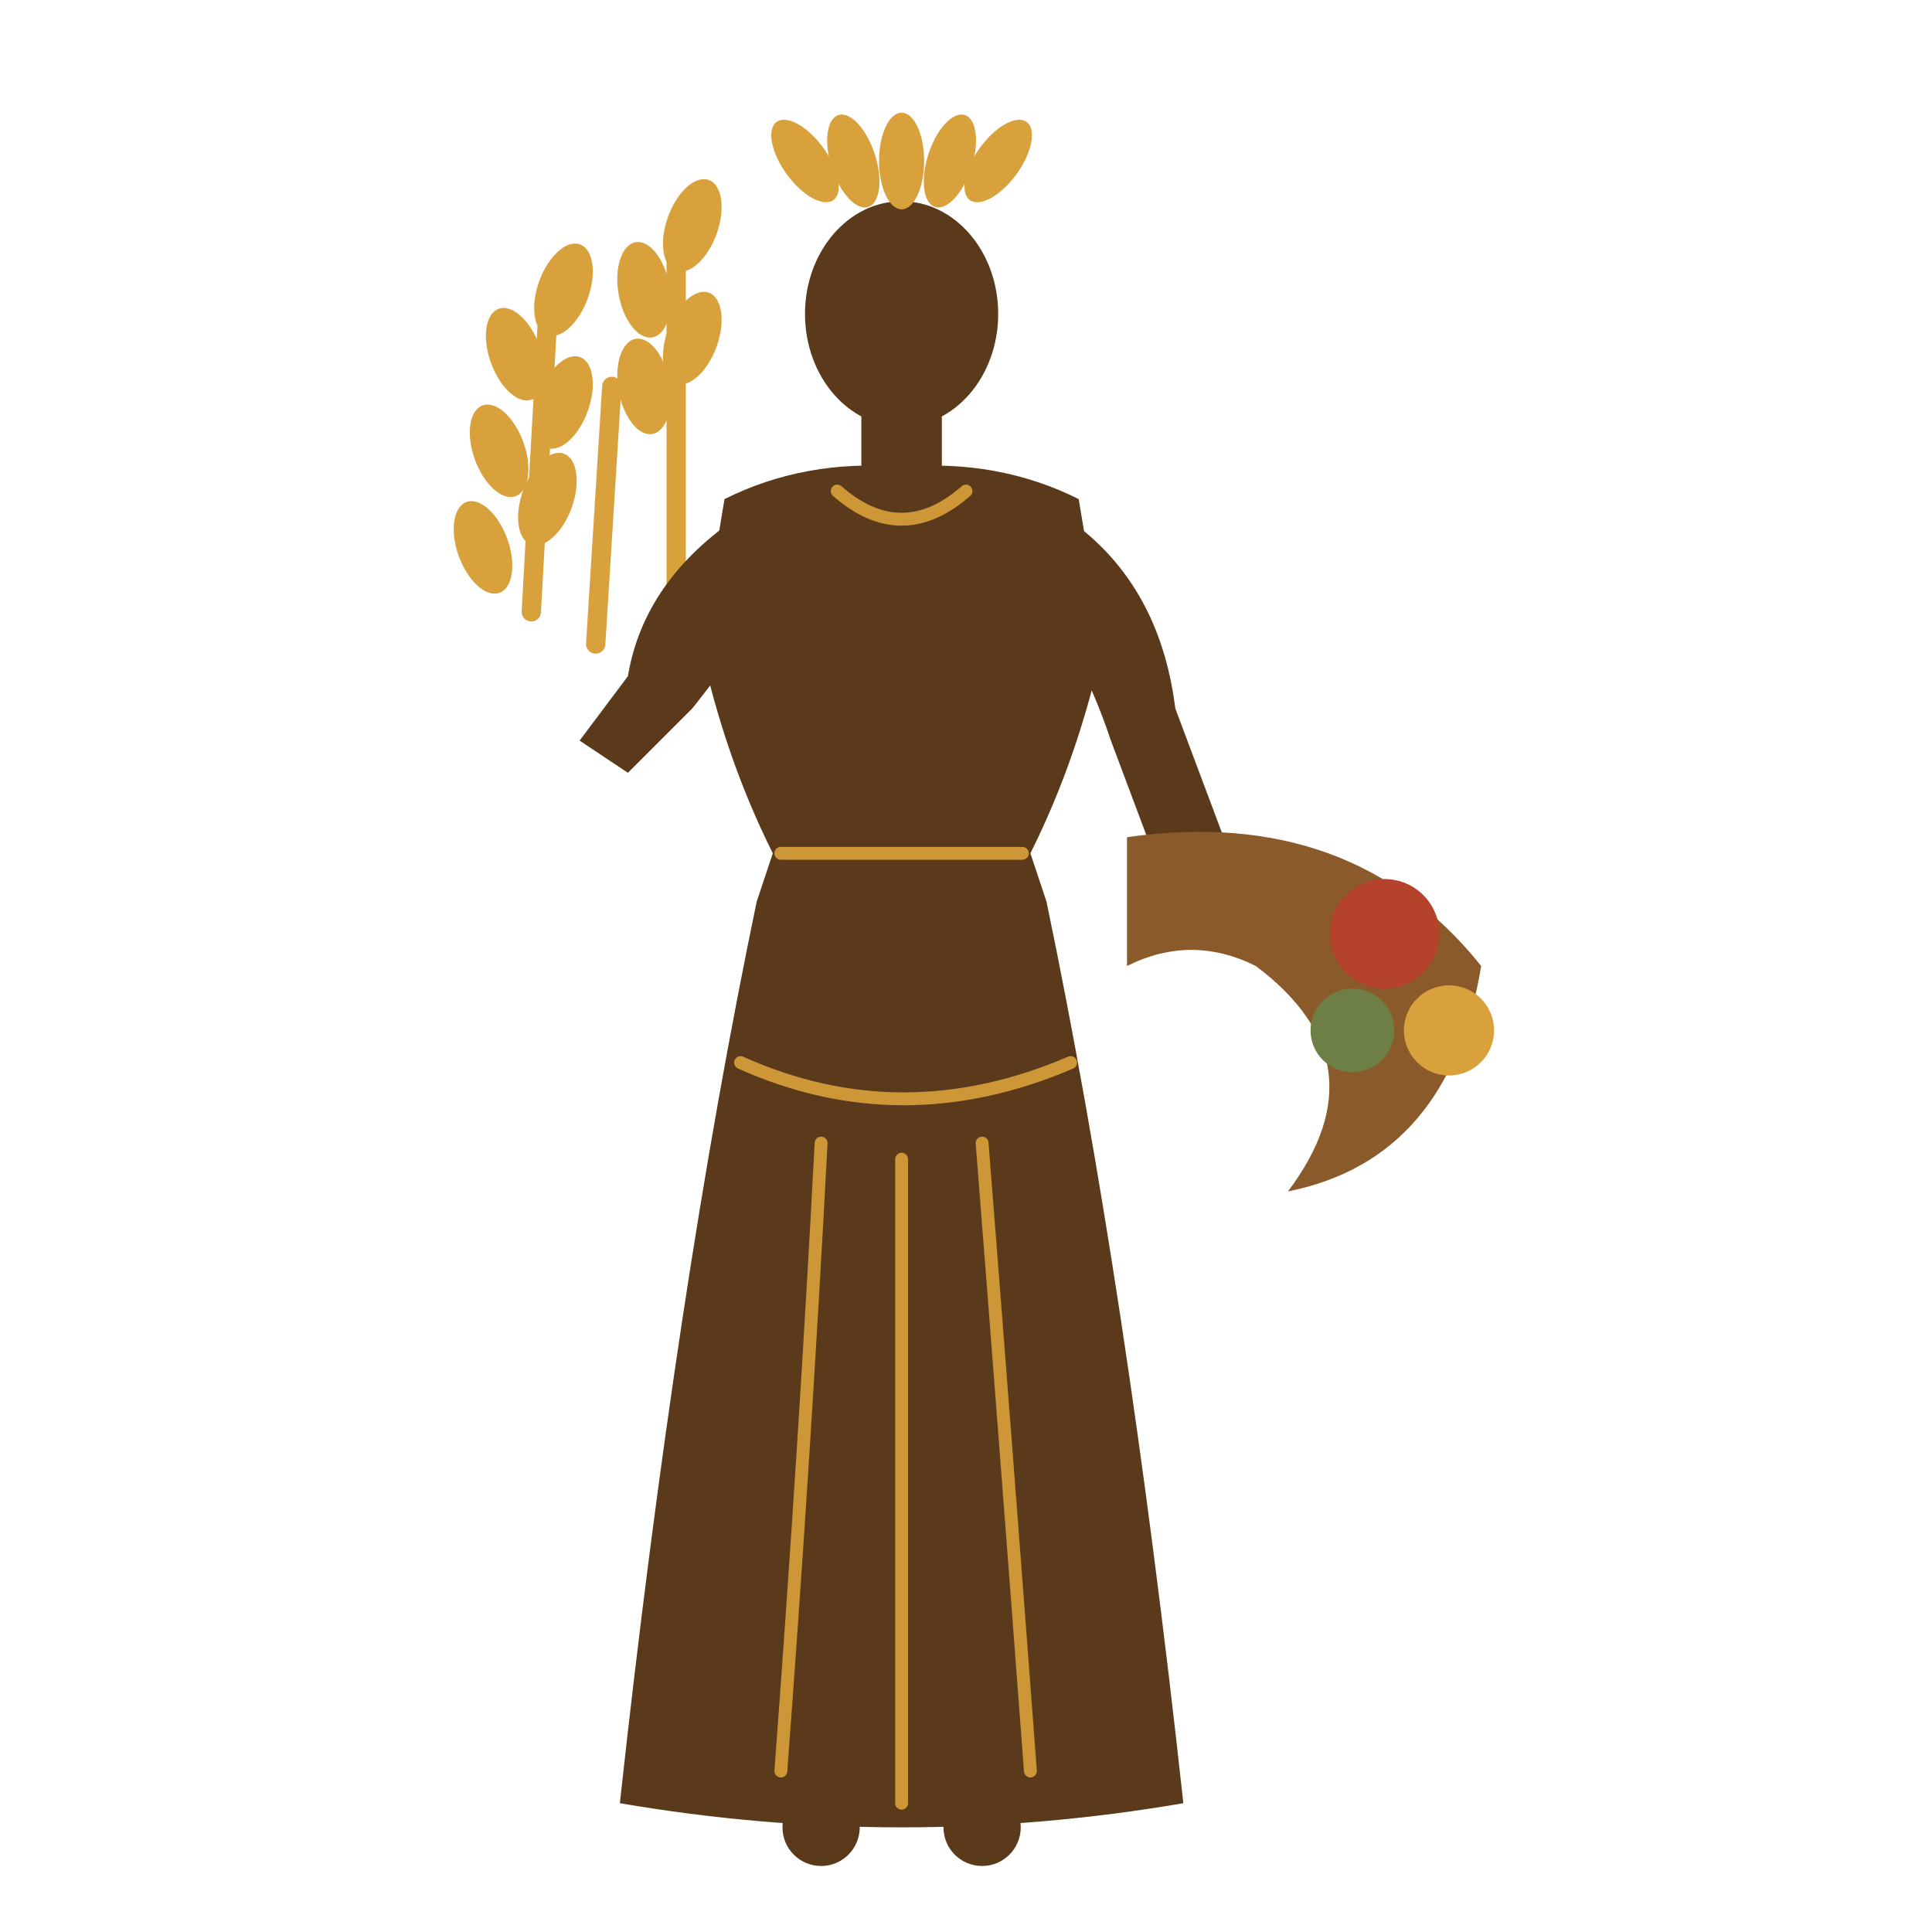
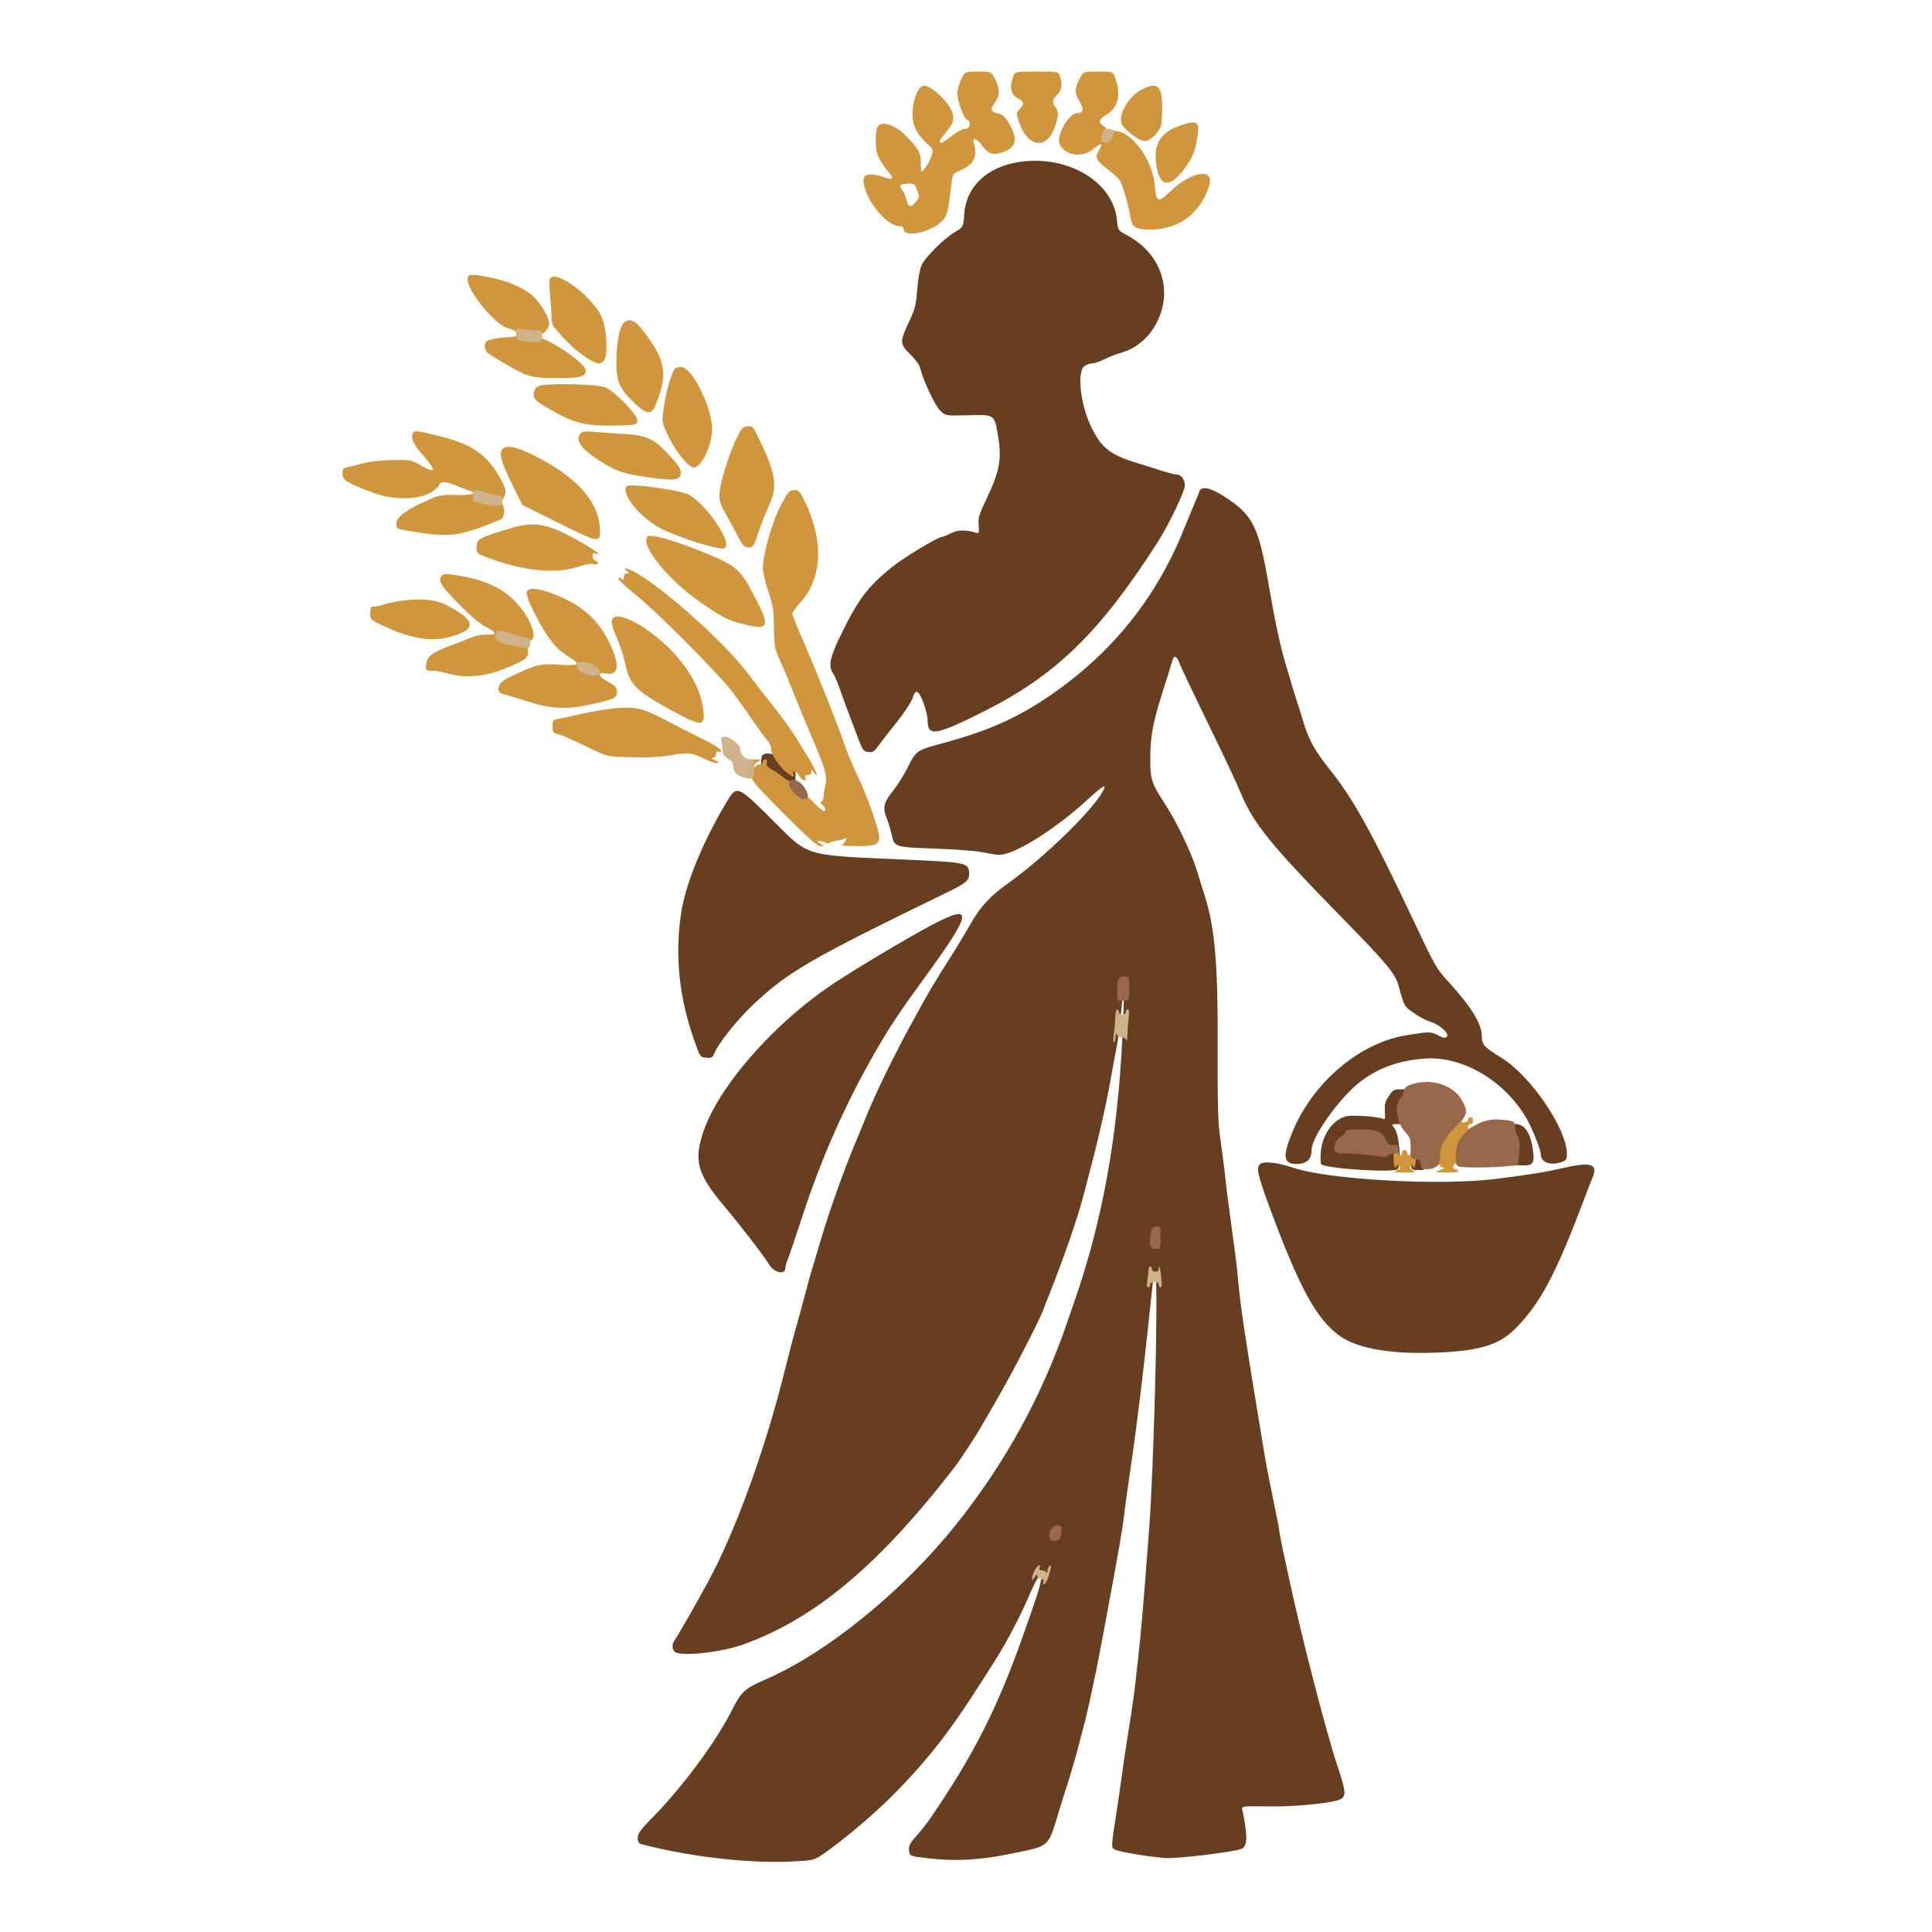
- <svg xmlns="http://www.w3.org/2000/svg" viewBox="0 0 120 120">
-   <path d="M33 38 L34 20 M42 40 L42 16 M37 40 L38 24" stroke="#D9A13B" stroke-width="1.2" fill="none" stroke-linecap="round" opacity="1" />
-   <ellipse cx="32" cy="22" rx="1.6" ry="3" fill="#D9A13B" transform="rotate(-20 32 22)" />
-   <ellipse cx="35" cy="18" rx="1.6" ry="3" fill="#D9A13B" transform="rotate(20 35 18)" />
-   <ellipse cx="31" cy="28" rx="1.6" ry="3" fill="#D9A13B" transform="rotate(-20 31 28)" />
-   <ellipse cx="35" cy="25" rx="1.6" ry="3" fill="#D9A13B" transform="rotate(20 35 25)" />
-   <ellipse cx="30" cy="34" rx="1.6" ry="3" fill="#D9A13B" transform="rotate(-20 30 34)" />
-   <ellipse cx="34" cy="31" rx="1.6" ry="3" fill="#D9A13B" transform="rotate(20 34 31)" />
-   <ellipse cx="40" cy="18" rx="1.6" ry="3" fill="#D9A13B" transform="rotate(-10 40 18)" />
-   <ellipse cx="43" cy="14" rx="1.6" ry="3" fill="#D9A13B" transform="rotate(20 43 14)" />
-   <ellipse cx="40" cy="24" rx="1.6" ry="3" fill="#D9A13B" transform="rotate(-10 40 24)" />
-   <ellipse cx="43" cy="21" rx="1.6" ry="3" fill="#D9A13B" transform="rotate(20 43 21)" />
-   <path d="M45 31 Q50 28.5 56 29 Q62 28.5 67 31 L68.5 40 Q67 47 64 53 L65 56 Q70 80 73.5 112 Q56 115 38.5 112 Q42 80 47 56 L48 53 Q45 47 43.5 40 Z" fill="#5A3A1A" />
-   <ellipse cx="56" cy="19.5" rx="6" ry="7" fill="#5A3A1A" />
-   <rect x="53.5" y="25" width="5" height="5" fill="#5A3A1A" />
-   <path d="M46 32 Q40 36 39 42 L36 46 L39 48 L43 44 Q47 39 48 36 Z" fill="#5A3A1A" />
-   <path d="M66 32 Q72 36 73 44 L76 52 L72 54 L69 46 Q67 40 64 37 Z" fill="#5A3A1A" />
-   <circle cx="51" cy="113.5" r="2.4" fill="#5A3A1A" />
-   <circle cx="61" cy="113.5" r="2.4" fill="#5A3A1A" />
-   <path d="M46 66 Q56 70.5 66.5 66 M51 71 Q50 90 48.5 110 M56 72 V112 M61 71 Q62.5 90 64 110 M48.5 53 H63.5 M52 30.5 Q56 34 60 30.5" stroke="#D9A13B" stroke-width="0.8" fill="none" stroke-linecap="round" opacity="0.9" />
-   <path d="M70 52 Q84 50 92 60 Q90 72 80 74 Q86 66 78 60 Q74 58 70 60 Z" fill="#8A5A2A" />
-   <circle cx="86" cy="58" r="3.4" fill="#B5432C" />
-   <circle cx="90" cy="64" r="2.8" fill="#D9A13B" />
-   <circle cx="84" cy="64" r="2.6" fill="#6E7F45" />
-   <ellipse cx="50" cy="10" rx="1.4" ry="3" fill="#D9A13B" transform="rotate(-36 50 10)" />
-   <ellipse cx="53" cy="10" rx="1.4" ry="3" fill="#D9A13B" transform="rotate(-18 53 10)" />
-   <ellipse cx="56" cy="10" rx="1.4" ry="3" fill="#D9A13B" transform="rotate(0 56 10)" />
-   <ellipse cx="59" cy="10" rx="1.4" ry="3" fill="#D9A13B" transform="rotate(18 59 10)" />
-   <ellipse cx="62" cy="10" rx="1.4" ry="3" fill="#D9A13B" transform="rotate(36 62 10)" />
+ <svg xmlns="http://www.w3.org/2000/svg" viewBox="132.8 -41.2 1112.4 1112.4">
+   <g transform="translate(0,1048) scale(0.1,-0.1)" fill="#673E20">
+     <path d="M7200 9960 c-187 -27 -309 -141 -320 -300 -5 -75 -5 -75 -55 -105 -66 -40 -172 -146 -192 -193 -9 -20 -20 -82 -24 -137 -6 -88 -12 -111 -48 -188 -53 -113 -53 -126 8 -185 27 -27 53 -61 57 -78 16 -70 87 -221 116 -247 30 -29 30 -29 159 -26 157 4 152 7 174 -123 22 -125 8 -201 -65 -354 -45 -94 -51 -114 -47 -157 4 -45 2 -48 -17 -42 -59 18 -103 17 -144 -4 -23 -12 -46 -21 -52 -21 -23 0 -226 -123 -290 -176 -136 -111 -189 -181 -285 -376 -69 -139 -80 -192 -50 -234 13 -20 28 -57 60 -149 8 -22 25 -69 39 -105 13 -36 36 -94 49 -130 22 -58 28 -65 55 -68 24 -3 34 3 53 30 13 18 60 80 106 136 46 58 88 121 95 143 8 27 16 39 27 37 19 -4 60 -117 60 -168 2 -90 47 -83 320 54 418 209 671 455 1005 977 65 102 156 292 156 326 0 35 -22 63 -49 63 -9 0 -44 9 -77 19 -32 11 -99 32 -149 47 -155 47 -207 88 -265 210 -62 130 -82 317 -38 348 12 9 33 16 46 16 12 0 44 11 70 24 26 13 68 29 92 36 74 19 146 73 190 143 121 191 56 422 -150 533 -55 29 -55 29 -61 89 -21 220 -281 375 -559 335z" />
+     <path d="M8234 8063 c-3 -10 -17 -43 -30 -74 -13 -31 -40 -97 -60 -145 -166 -414 -440 -744 -820 -990 -165 -106 -325 -175 -549 -236 -174 -47 -169 -44 -221 -145 -21 -43 -60 -104 -86 -137 -53 -65 -59 -97 -33 -160 8 -19 20 -58 26 -85 16 -77 16 -77 249 -85 115 -4 236 -13 275 -21 38 -8 82 -15 98 -15 83 0 311 141 490 303 106 97 131 112 106 65 -57 -109 -336 -381 -539 -526 -111 -79 -166 -138 -225 -242 -27 -47 -69 -117 -94 -157 -113 -177 -144 -229 -236 -398 -105 -191 -204 -394 -260 -528 -18 -45 -52 -127 -75 -182 -67 -161 -151 -398 -200 -565 -12 -41 -30 -102 -40 -135 -11 -33 -33 -112 -49 -175 -17 -63 -41 -153 -55 -200 -13 -47 -38 -143 -56 -215 -112 -456 -284 -932 -442 -1225 -75 -138 -182 -325 -195 -341 -16 -19 -17 -51 -1 -67 30 -30 267 -5 397 42 415 150 785 461 1221 1028 25 32 116 171 144 220 116 198 161 279 243 436 52 100 103 205 114 232 10 28 28 74 40 103 72 179 162 437 190 546 11 42 32 119 45 171 55 208 99 409 129 585 10 55 22 120 27 145 5 25 15 108 22 185 16 171 19 98 6 -160 -27 -566 -114 -1049 -272 -1505 -16 -47 -36 -103 -43 -125 -147 -431 -362 -822 -647 -1177 -307 -382 -739 -732 -1088 -884 -123 -53 -144 -72 -197 -177 -92 -184 -287 -447 -462 -624 -66 -67 -81 -88 -81 -113 0 -17 6 -32 13 -34 269 -72 612 -113 856 -103 144 7 144 7 199 44 126 87 318 251 432 370 211 220 322 368 569 763 58 93 130 230 178 340 25 58 49 107 53 110 4 3 15 19 24 35 10 17 14 21 10 10 -4 -11 -10 -38 -14 -60 -8 -42 -27 -101 -105 -320 -145 -410 -285 -685 -533 -1046 -18 -26 -52 -70 -78 -98 -37 -42 -45 -56 -42 -83 3 -33 3 -33 113 -46 154 -18 301 -10 480 28 224 46 206 30 275 260 13 41 34 108 47 148 13 40 35 117 50 170 14 53 34 129 44 167 22 83 69 303 99 465 12 63 30 162 41 220 57 304 83 453 94 555 3 28 12 93 20 145 45 305 83 607 127 1030 20 194 23 210 30 160 15 -102 -11 -1096 -37 -1445 -40 -521 -44 -571 -66 -770 -19 -178 -26 -232 -65 -473 -8 -51 -19 -126 -24 -165 -5 -40 -19 -133 -30 -207 -36 -231 -36 -228 -9 -239 31 -13 193 -40 284 -47 64 -5 391 33 439 52 37 14 39 66 10 212 -8 38 -20 35 156 33 144 -2 357 19 403 40 37 17 36 45 -14 192 -65 195 -209 752 -278 1077 -13 58 -29 132 -36 165 -7 33 -16 80 -20 105 -3 25 -12 74 -20 110 -20 95 -57 278 -65 330 -117 707 -140 858 -155 1030 -3 41 -15 138 -26 215 -33 244 -38 278 -49 385 -7 58 -19 150 -27 205 -12 79 -15 187 -14 510 2 487 -15 687 -73 875 -8 25 -29 91 -46 148 -36 115 -120 288 -195 402 -65 99 -74 128 -74 235 -1 133 14 212 70 390 28 88 54 170 57 183 10 34 25 28 41 -14 8 -22 81 -176 163 -344 82 -168 170 -354 194 -413 68 -165 176 -298 578 -708 263 -268 308 -324 327 -394 32 -117 32 -118 89 -157 30 -21 72 -43 93 -49 51 -14 111 -67 96 -85 -9 -11 -18 -10 -51 7 -42 22 -51 22 -183 0 -269 -43 -540 -273 -656 -558 -58 -141 -52 -183 25 -183 58 0 86 27 86 83 0 71 158 294 273 385 106 84 224 127 377 139 217 16 458 -125 585 -341 35 -59 85 -185 85 -212 0 -45 56 -65 119 -43 27 10 31 16 31 47 0 143 -209 450 -375 552 -102 63 -115 77 -115 124 0 73 -57 166 -193 316 -69 75 -76 88 -202 355 -233 493 -340 688 -468 850 -98 123 -130 180 -162 282 -14 49 -31 102 -37 118 -5 17 -18 57 -28 90 -9 33 -29 98 -43 145 -27 89 -61 251 -96 455 -58 332 -89 392 -257 500 -75 49 -130 60 -140 28z" />
+     <path d="M5717 6543 c-4 -3 -7 -26 -7 -50 0 -39 4 -46 31 -61 18 -9 47 -30 65 -45 25 -21 42 -28 66 -25 31 3 33 5 36 47 3 41 1 46 -50 92 -51 47 -117 66 -141 42z" />
+     <path d="M5505 6263 c-136 -230 -232 -467 -256 -633 -35 -241 -11 -474 71 -713 39 -112 39 -112 74 -115 32 -3 37 0 49 30 24 56 132 191 220 274 203 192 328 264 1139 658 93 46 110 63 106 107 -5 51 -25 56 -308 69 -668 30 -602 10 -834 240 -198 195 -195 194 -261 83z" />
+     <path d="M6695 5567 c-124 -65 -419 -240 -560 -333 -349 -229 -677 -604 -761 -870 -51 -159 -29 -234 120 -412 102 -121 232 -291 265 -344 27 -45 91 -57 91 -18 0 10 6 34 14 52 8 18 46 131 85 250 109 334 250 652 424 953 83 142 130 214 273 410 283 388 291 439 49 312z" />
+     <path d="M9324 4580 c-21 -32 -25 -48 -22 -89 2 -41 1 -48 -12 -41 -23 12 -165 23 -204 16 -79 -15 -144 -103 -153 -205 -3 -39 -2 -71 4 -74 41 -25 413 -48 438 -27 24 20 11 193 -16 233 -20 27 -20 27 16 27 36 0 36 0 34 50 -2 35 2 55 14 68 9 10 17 33 17 50 0 31 -1 32 -45 32 -41 0 -47 -3 -71 -40z" />
+     <path d="M10020 4382 c0 -21 5 -43 12 -50 6 -6 12 -42 12 -79 1 -68 1 -68 44 -71 60 -4 75 10 69 67 -12 114 -47 171 -103 171 -33 0 -34 -1 -34 -38z" />
+     <path d="M9454 4237 c-3 -9 -4 -30 -2 -49 3 -31 5 -33 43 -33 40 0 40 0 40 45 0 45 0 45 -38 48 -26 2 -39 -1 -43 -11z" />
+     <path d="M8582 4188 c-21 -21 -13 -58 48 -226 178 -485 279 -669 415 -764 100 -69 282 -102 524 -95 272 8 388 42 487 142 143 146 230 310 396 750 16 44 37 97 46 118 32 78 -9 91 -174 53 -112 -25 -167 -34 -383 -62 -317 -40 -957 -5 -1166 64 -94 32 -173 40 -193 20z" />
+   </g>
+   <g transform="translate(0,1048) scale(0.1,-0.1)" fill="#CF963D">
+     <path d="M6862 10435 c-12 -25 -22 -61 -22 -80 0 -43 37 -145 56 -152 25 -9 17 -53 -10 -53 -12 0 -38 -11 -57 -25 -19 -13 -44 -32 -56 -41 -43 -31 -46 -8 -4 39 53 62 59 88 33 142 -26 55 -122 138 -154 133 -32 -4 -59 -64 -65 -142 -6 -75 17 -130 80 -188 40 -38 40 -38 27 -77 -7 -21 -23 -52 -36 -67 -23 -29 -23 -29 -24 26 0 61 -10 81 -74 148 -70 75 -153 104 -176 63 -13 -26 -13 -120 1 -162 7 -19 30 -56 51 -82 49 -58 44 -66 -25 -42 -66 22 -107 15 -107 -19 0 -102 129 -266 208 -266 12 0 22 -6 22 -14 0 -63 188 -15 238 62 15 24 23 61 38 195 7 57 8 59 49 77 80 34 104 81 80 158 -11 33 17 28 43 -8 42 -56 64 -64 122 -45 79 26 91 74 40 163 -23 40 -38 54 -60 59 -47 9 -53 25 -25 63 31 42 32 76 3 135 -22 45 -22 45 -98 45 -76 0 -76 0 -98 -45z m-253 -638 c13 -35 13 -40 -6 -65 -27 -36 -46 -34 -54 4 -3 17 -13 42 -22 55 -23 32 -22 37 11 42 47 7 56 3 71 -36z" />
+     <path d="M7161 10449 c-22 -63 -12 -103 30 -125 34 -17 36 -30 8 -60 -20 -22 -21 -24 -5 -71 49 -148 157 -167 205 -38 25 66 26 94 6 121 -21 27 -18 44 10 70 27 25 32 64 15 108 -9 26 -10 26 -134 26 -124 0 -124 0 -135 -31z" />
+     <path d="M7542 10435 c-28 -58 -27 -80 3 -129 26 -43 20 -66 -17 -66 -48 0 -122 -135 -98 -180 36 -67 129 -78 196 -24 47 38 55 34 27 -14 -22 -39 -15 -52 61 -112 63 -49 66 -54 90 -133 14 -45 28 -103 32 -130 8 -63 30 -77 114 -77 163 0 287 91 339 248 37 110 -98 92 -226 -31 -66 -64 -79 -59 -85 30 -12 159 -140 329 -240 321 -22 -2 -38 1 -38 7 0 6 -9 16 -20 23 -29 18 -25 37 15 61 72 42 90 115 53 217 -12 34 -12 34 -98 34 -86 0 -86 0 -108 -45z" />
+     <path d="M7899 10375 c-69 -36 -129 -135 -115 -190 9 -34 100 -105 135 -105 28 0 68 34 90 77 6 12 11 61 11 110 0 134 -26 157 -121 108z" />
+     <path d="M8120 10168 c-104 -37 -146 -97 -137 -199 14 -164 83 -172 184 -21 29 43 41 76 52 134 20 113 8 123 -99 86z" />
+     <path d="M4020 9284 c0 -70 159 -262 232 -282 52 -14 75 -38 45 -46 -12 -3 -37 -6 -55 -6 -18 0 -53 -5 -78 -11 -40 -10 -44 -14 -44 -43 1 -29 8 -35 98 -88 150 -88 167 -93 318 -93 137 0 164 7 164 46 0 37 -195 172 -275 190 -28 6 -29 6 -4 8 32 1 69 40 69 72 0 34 -52 120 -96 159 -52 45 -142 84 -242 104 -118 23 -132 22 -132 -10z" />
+     <path d="M4493 9284 c-3 -9 -2 -50 2 -92 4 -42 8 -97 8 -121 0 -24 6 -51 13 -60 68 -81 106 -118 164 -161 105 -78 140 -66 140 48 0 88 -17 161 -47 205 -87 126 -258 237 -280 181z" />
+     <path d="M4928 9040 c-29 -18 -49 -101 -51 -217 -2 -126 15 -167 106 -254 66 -63 97 -66 119 -11 67 165 60 242 -32 377 -73 105 -103 127 -142 105z" />
+     <path d="M5213 8768 c-20 -26 -51 -135 -63 -221 -12 -89 -12 -89 30 -174 42 -86 114 -173 142 -173 48 0 111 140 106 235 -8 126 -115 337 -174 343 -17 2 -35 -3 -41 -10z" />
+     <path d="M4443 8673 c-30 -6 -45 -27 -41 -60 3 -23 18 -36 103 -84 129 -74 199 -91 366 -87 122 3 124 3 127 27 5 30 -123 164 -183 192 -38 18 -298 26 -372 12z" />
+     <path d="M5596 8418 c-51 -78 -126 -303 -126 -377 0 -32 9 -61 30 -96 16 -27 47 -85 69 -127 36 -69 45 -78 69 -78 26 0 30 5 57 88 16 48 44 118 62 157 53 112 38 189 -86 435 -13 25 -58 24 -75 -2z" />
+     <path d="M3704 8395 c-11 -29 7 -65 66 -132 72 -81 66 -100 -17 -52 -57 33 -60 34 -168 32 -66 -1 -132 -9 -165 -18 -30 -9 -70 -19 -87 -22 -30 -5 -33 -9 -33 -39 0 -38 26 -53 185 -112 107 -39 251 -38 319 2 27 15 51 36 53 46 6 23 40 20 108 -8 28 -12 58 -23 68 -26 47 -14 11 -26 -75 -24 -84 2 -100 0 -163 -28 -120 -52 -185 -99 -185 -135 0 -34 -7 -32 130 -53 184 -29 244 -19 468 74 24 10 31 60 13 89 -6 10 -5 22 5 35 21 30 17 53 -18 115 -78 137 -160 194 -346 241 -134 34 -150 36 -158 15z" />
+     <path d="M4673 8399 c-36 -36 -4 -87 95 -152 100 -66 147 -83 278 -101 163 -24 198 -20 202 19 2 25 -8 42 -64 103 -90 99 -130 117 -269 126 -60 3 -137 9 -170 12 -42 4 -64 2 -72 -7z" />
+     <path d="M4220 8305 c-20 -24 -7 -71 56 -200 l59 -120 209 -104 c238 -118 243 -119 238 -30 -6 134 -110 265 -292 371 -160 92 -242 117 -270 83z" />
+     <path d="M4937 8093 c-39 -38 74 -180 192 -242 109 -56 348 -131 372 -115 47 29 -107 255 -210 309 -51 26 -338 65 -354 48z" />
+     <path d="M5826 7987 c-49 -89 -106 -288 -106 -366 0 -22 14 -82 31 -133 28 -81 32 -108 33 -208 2 -109 3 -119 37 -195 20 -44 57 -134 83 -200 26 -66 68 -166 92 -223 80 -183 97 -239 85 -288 -6 -24 -11 -54 -11 -68 0 -13 -6 -26 -12 -29 -9 -3 -8 -9 6 -19 10 -8 17 -22 15 -32 -3 -14 -27 5 -99 78 -52 53 -99 95 -105 93 -5 -2 -24 8 -41 22 -17 14 -46 34 -64 44 -24 13 -31 22 -27 37 3 13 0 20 -9 20 -8 0 -14 -7 -14 -15 0 -8 -9 -15 -19 -15 -11 0 -22 -6 -24 -12 -4 -9 -6 -7 -6 3 -1 9 9 21 22 27 21 10 20 11 -10 11 -33 1 -33 1 -33 -59 0 -60 0 -60 188 -250 143 -143 195 -190 213 -190 24 1 24 1 -1 15 -22 13 -23 14 -5 14 11 1 27 -3 35 -9 8 -5 19 -5 25 0 5 4 24 9 40 11 17 2 36 7 43 12 19 15 15 -14 -5 -29 -15 -11 -4 -13 75 -14 110 0 132 9 132 51 0 43 -64 225 -122 349 -28 58 -59 132 -70 165 -33 101 -165 431 -238 600 -39 88 -70 166 -70 174 0 7 22 37 48 66 126 138 134 361 20 588 -25 50 -32 57 -58 57 -26 0 -33 -8 -74 -83z" />
+     <path d="M4270 7851 c-180 -54 -195 -61 -198 -103 -4 -44 0 -46 125 -88 181 -59 343 -70 461 -31 37 13 73 19 87 15 27 -7 35 10 10 20 -8 3 -15 15 -15 27 0 15 5 19 15 15 42 -16 5 15 -69 57 -202 116 -272 130 -416 88z" />
+     <path d="M5057 7803 c-48 -47 122 -256 314 -386 123 -84 149 -96 238 -119 145 -36 154 -16 70 147 -88 170 -105 186 -286 261 -170 71 -319 114 -336 97z" />
+     <path d="M4936 7605 c17 -13 17 -14 2 -15 -12 0 -18 -8 -18 -21 0 -18 -2 -19 -15 -9 -12 10 -15 10 -15 -1 1 -8 46 -50 101 -94 111 -88 452 -430 540 -540 30 -38 86 -115 123 -170 38 -55 79 -112 92 -126 14 -14 23 -36 22 -50 -2 -29 49 -105 91 -136 35 -27 45 -29 37 -8 -9 25 20 17 34 -10 14 -27 46 -36 36 -10 -4 10 1 15 14 15 12 0 20 7 20 17 0 15 2 14 15 -3 31 -41 13 9 -26 74 -23 37 -57 93 -76 124 -18 31 -72 106 -118 165 -47 59 -124 158 -170 219 -135 177 -496 497 -653 578 -39 20 -62 21 -36 1z" />
+     <path d="M3870 7575 c-22 -27 -2 -58 107 -168 68 -69 120 -111 153 -127 59 -28 60 -46 2 -42 -24 2 -61 -5 -89 -16 -26 -11 -80 -32 -120 -47 -107 -39 -137 -63 -141 -108 -3 -37 -3 -37 35 -37 21 0 60 -7 87 -15 95 -29 211 -20 319 23 140 56 150 64 145 117 -2 35 0 45 14 49 45 11 2 128 -80 217 -82 89 -194 139 -373 163 -35 5 -49 3 -59 -9z" />
+     <path d="M4367 7493 c-16 -15 -3 -52 58 -168 66 -123 107 -172 186 -220 64 -39 51 -47 -63 -40 -111 8 -137 1 -298 -78 -58 -28 -71 -82 -23 -92 15 -3 80 -23 143 -43 138 -44 229 -47 381 -11 119 27 129 33 129 69 0 24 -8 33 -50 56 -61 33 -67 57 -12 48 75 -12 81 51 16 183 -51 103 -124 179 -222 231 -113 60 -222 89 -245 65z" />
+     <path d="M3617 7430 c-27 -5 -62 -13 -79 -19 -17 -6 -42 -11 -54 -11 -21 0 -24 -5 -24 -39 0 -38 0 -38 91 -80 144 -66 262 -85 364 -57 163 43 157 96 -20 186 -64 32 -162 39 -278 20z" />
+     <path d="M4850 7311 c0 -16 13 -58 30 -93 16 -35 39 -104 49 -153 24 -114 61 -151 259 -260 160 -88 192 -94 192 -37 -1 144 -98 312 -261 448 -141 116 -269 162 -269 95z" />
+     <path d="M4805 6806 c-49 -8 -117 -20 -150 -29 -33 -8 -79 -18 -102 -22 -42 -7 -43 -8 -43 -45 0 -35 3 -39 32 -45 17 -4 87 -35 156 -68 125 -62 125 -62 263 -65 96 -3 166 1 231 12 100 17 123 14 195 -23 23 -11 53 -21 65 -21 21 1 20 2 -7 15 -20 9 -24 14 -12 14 10 1 17 9 17 21 0 13 5 18 15 14 9 -4 15 -1 14 7 0 8 -48 38 -107 67 -59 29 -159 80 -222 113 -133 71 -182 78 -345 55z" />
+     <path d="M9663 4418 c-59 -62 -73 -95 -73 -179 0 -62 2 -70 15 -59 10 9 15 9 15 1 0 -6 8 -11 18 -12 9 0 1 -7 -18 -14 -35 -13 -34 -13 38 -14 46 -1 71 3 67 9 -3 6 -12 10 -20 10 -8 0 -11 7 -8 21 4 14 8 17 13 9 12 -20 30 -1 30 31 0 39 22 89 49 113 25 23 31 87 6 66 -12 -10 -15 -10 -15 4 0 9 7 16 15 16 8 0 15 9 15 20 0 11 -7 20 -15 20 -8 0 -15 -7 -15 -15 0 -9 -9 -15 -21 -15 -18 0 -19 2 -9 15 11 13 8 15 -17 15 -21 0 -40 -12 -70 -42z" />
+     <path d="M9352 4220 c1 -27 5 -50 10 -50 4 0 8 5 8 10 0 6 6 5 14 -2 11 -11 9 -15 -13 -25 -23 -10 -18 -11 44 -12 60 0 67 1 48 12 -16 9 -20 16 -13 27 7 10 10 11 10 3 0 -7 5 -13 10 -13 6 0 10 23 10 50 0 38 -4 50 -15 50 -8 0 -15 -7 -15 -15 0 -8 -4 -15 -10 -15 -5 0 -10 7 -10 15 0 8 -7 15 -15 15 -8 0 -15 -7 -15 -15 0 -8 -4 -15 -10 -15 -5 0 -10 7 -10 15 0 8 -6 15 -14 15 -11 0 -15 -13 -14 -50z" />
+   </g>
+   <g transform="translate(0,1048) scale(0.1,-0.1)" fill="#D0B28A">
+     <path d="M7676 10128 c-11 -43 -7 -58 15 -58 26 0 48 26 49 58 0 18 -6 22 -29 22 -21 0 -30 -6 -35 -22z" />
+     <path d="M4300 8968 c0 -35 0 -35 53 -42 95 -11 97 -10 97 29 0 34 -1 35 -37 35 -21 0 -55 3 -75 6 -38 7 -38 6 -38 -28z" />
+     <path d="M4050 8037 c0 -32 2 -34 51 -45 91 -21 119 -17 119 18 0 26 -3 30 -29 30 -16 0 -45 7 -64 15 -59 25 -77 20 -77 -18z" />
+     <path d="M4180 7231 c0 -32 42 -50 153 -66 47 -7 47 -7 47 24 0 23 -5 31 -17 31 -10 0 -45 9 -77 20 -85 29 -106 27 -106 -9z" />
+     <path d="M4652 7054 c5 -46 128 -76 128 -31 0 27 -53 57 -101 57 -27 0 -30 -3 -27 -26z" />
+     <path d="M5484 6613 c3 -21 6 -46 6 -55 0 -9 14 -25 30 -35 23 -13 30 -24 30 -48 0 -34 45 -65 95 -65 24 0 25 3 25 55 0 51 -2 55 -23 55 -29 0 -57 29 -57 58 0 26 -58 72 -90 72 -21 0 -22 -3 -16 -37z" />
+     <path d="M7749 5033 c0 -27 -4 -69 -8 -95 -4 -27 -4 -48 1 -48 4 0 9 15 9 33 1 17 3 24 6 15 3 -11 14 -18 28 -18 14 0 25 -7 28 -17 3 -10 5 2 6 27 1 25 4 69 7 98 5 36 3 52 -5 52 -6 0 -11 -7 -11 -15 0 -8 -9 -15 -20 -15 -11 0 -20 7 -20 15 0 8 -4 15 -10 15 -5 0 -10 -21 -11 -47z" />
+     <path d="M7940 3578 c0 -13 -3 -40 -6 -60 -5 -25 -3 -38 5 -38 6 0 11 7 11 15 0 9 9 15 25 15 16 0 25 -6 25 -15 0 -8 5 -15 11 -15 7 0 8 19 3 58 -6 56 -14 82 -14 49 0 -10 -8 -17 -20 -17 -11 0 -20 7 -20 15 0 8 -4 15 -10 15 -5 0 -10 -10 -10 -22z" />
+     <path d="M7285 1850 c-20 -39 -20 -76 0 -40 11 19 14 21 15 8 0 -12 8 -18 21 -18 15 0 19 -5 15 -15 -3 -8 -2 -15 3 -15 9 0 27 39 37 84 5 21 4 27 -5 22 -6 -4 -11 -17 -12 -29 0 -12 -3 -16 -6 -9 -2 6 -14 12 -25 12 -14 0 -18 5 -14 15 10 27 -13 15 -29 -15z" />
+   </g>
+   <g transform="translate(0,1048) scale(0.1,-0.1)" fill="#996749">
+     <path d="M5870 6377 c0 -29 59 -87 88 -87 31 0 29 32 -4 76 -33 42 -84 49 -84 11z" />
+     <path d="M7766 5248 c-3 -13 -6 -44 -6 -70 0 -48 0 -48 35 -48 35 0 35 0 35 70 0 70 0 70 -29 70 -21 0 -30 -6 -35 -22z" />
+     <path d="M9450 4647 c-26 -9 -36 -19 -38 -37 -2 -14 -13 -35 -24 -47 -32 -35 -17 -135 28 -186 31 -33 34 -43 34 -96 0 -58 1 -60 28 -63 21 -2 28 -9 30 -30 3 -24 8 -28 35 -28 53 0 77 24 77 76 0 59 26 107 94 174 62 60 67 79 36 139 -48 95 -181 139 -300 98z" />
+     <path d="M9862 4432 c-60 -22 -118 -71 -138 -119 -20 -46 -19 -129 2 -137 21 -8 171 -8 267 0 l75 7 7 68 c5 53 3 75 -9 100 -9 18 -16 42 -16 55 0 30 -7 33 -77 39 -42 4 -72 0 -111 -13z" />
+     <path d="M9073 4372 c-2 -10 -14 -22 -26 -27 -25 -11 -43 -54 -34 -79 5 -13 21 -16 74 -16 37 0 104 -5 147 -12 62 -9 81 -9 84 0 2 7 17 12 33 12 24 0 29 4 29 25 0 21 -5 25 -30 25 -23 0 -33 6 -40 24 -18 49 -55 66 -147 66 -73 0 -86 -2 -90 -18z" />
+     <path d="M7956 3799 c-15 -74 -9 -99 24 -99 30 0 30 0 30 65 0 62 -1 65 -24 65 -18 0 -25 -7 -30 -31z" />
+     <path d="M7382 2090 c-23 -38 -16 -70 17 -70 30 0 41 18 41 68 0 29 -40 31 -58 2z" />
+   </g>
</svg>
